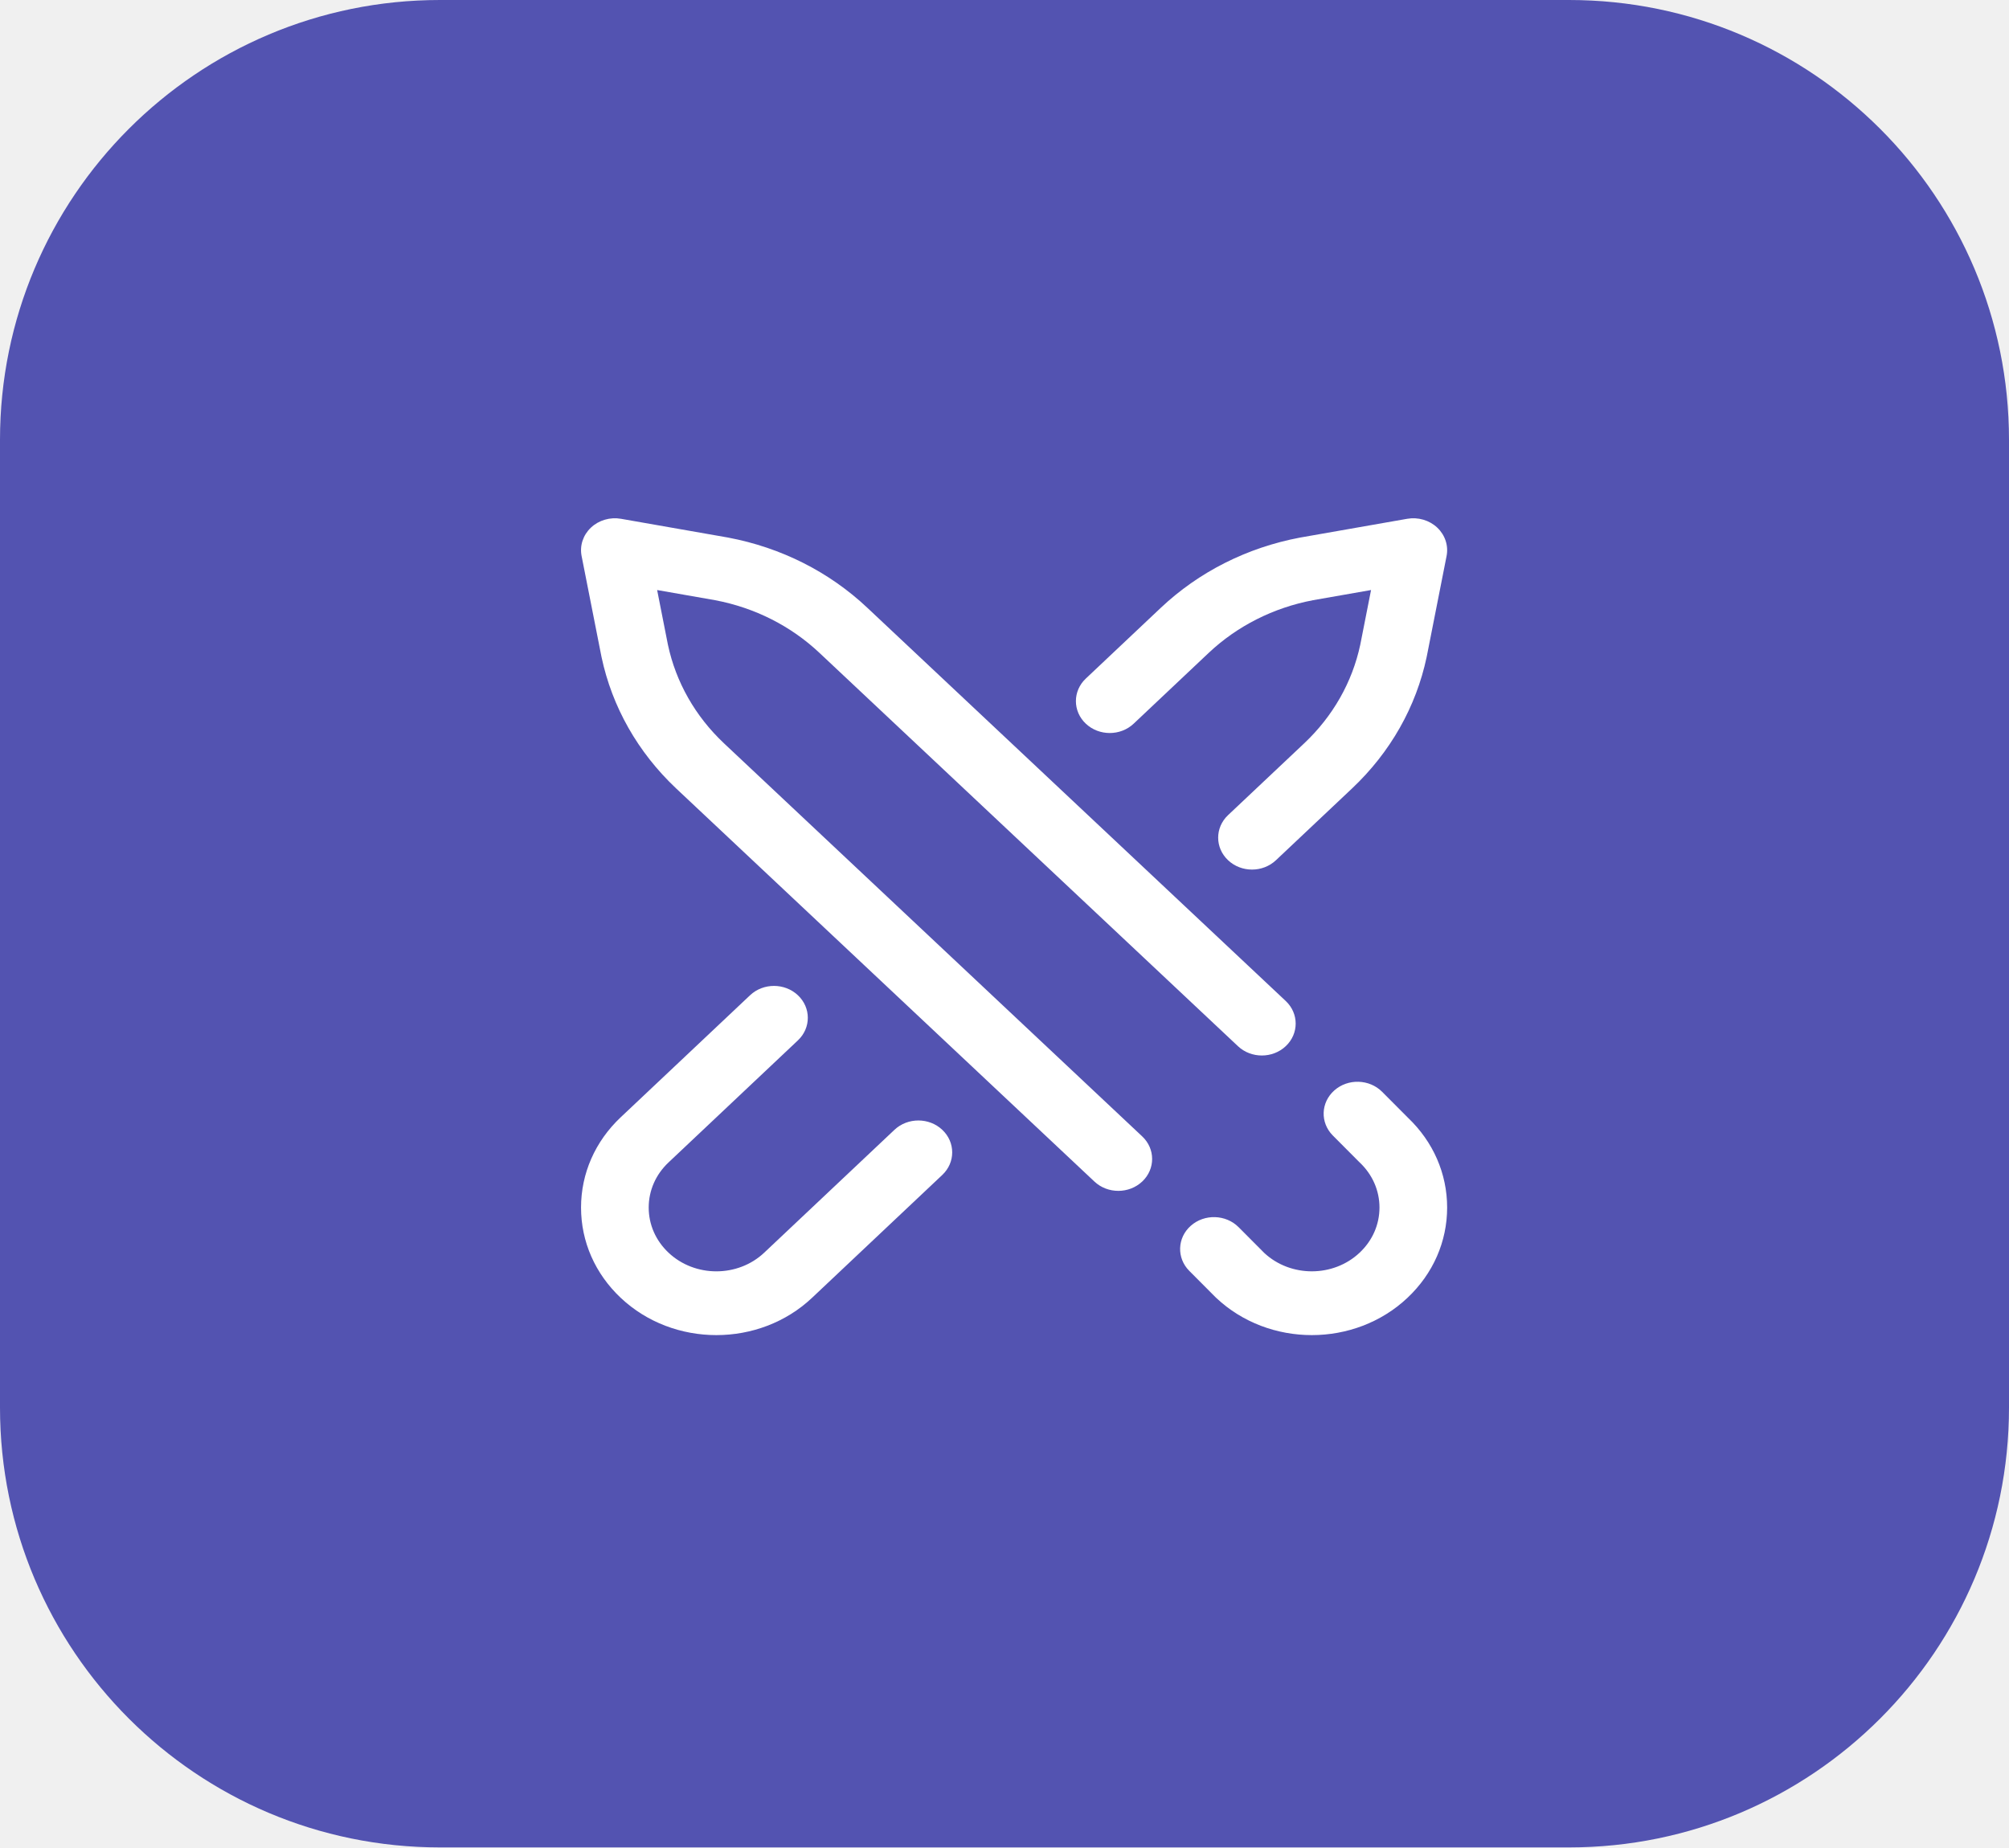
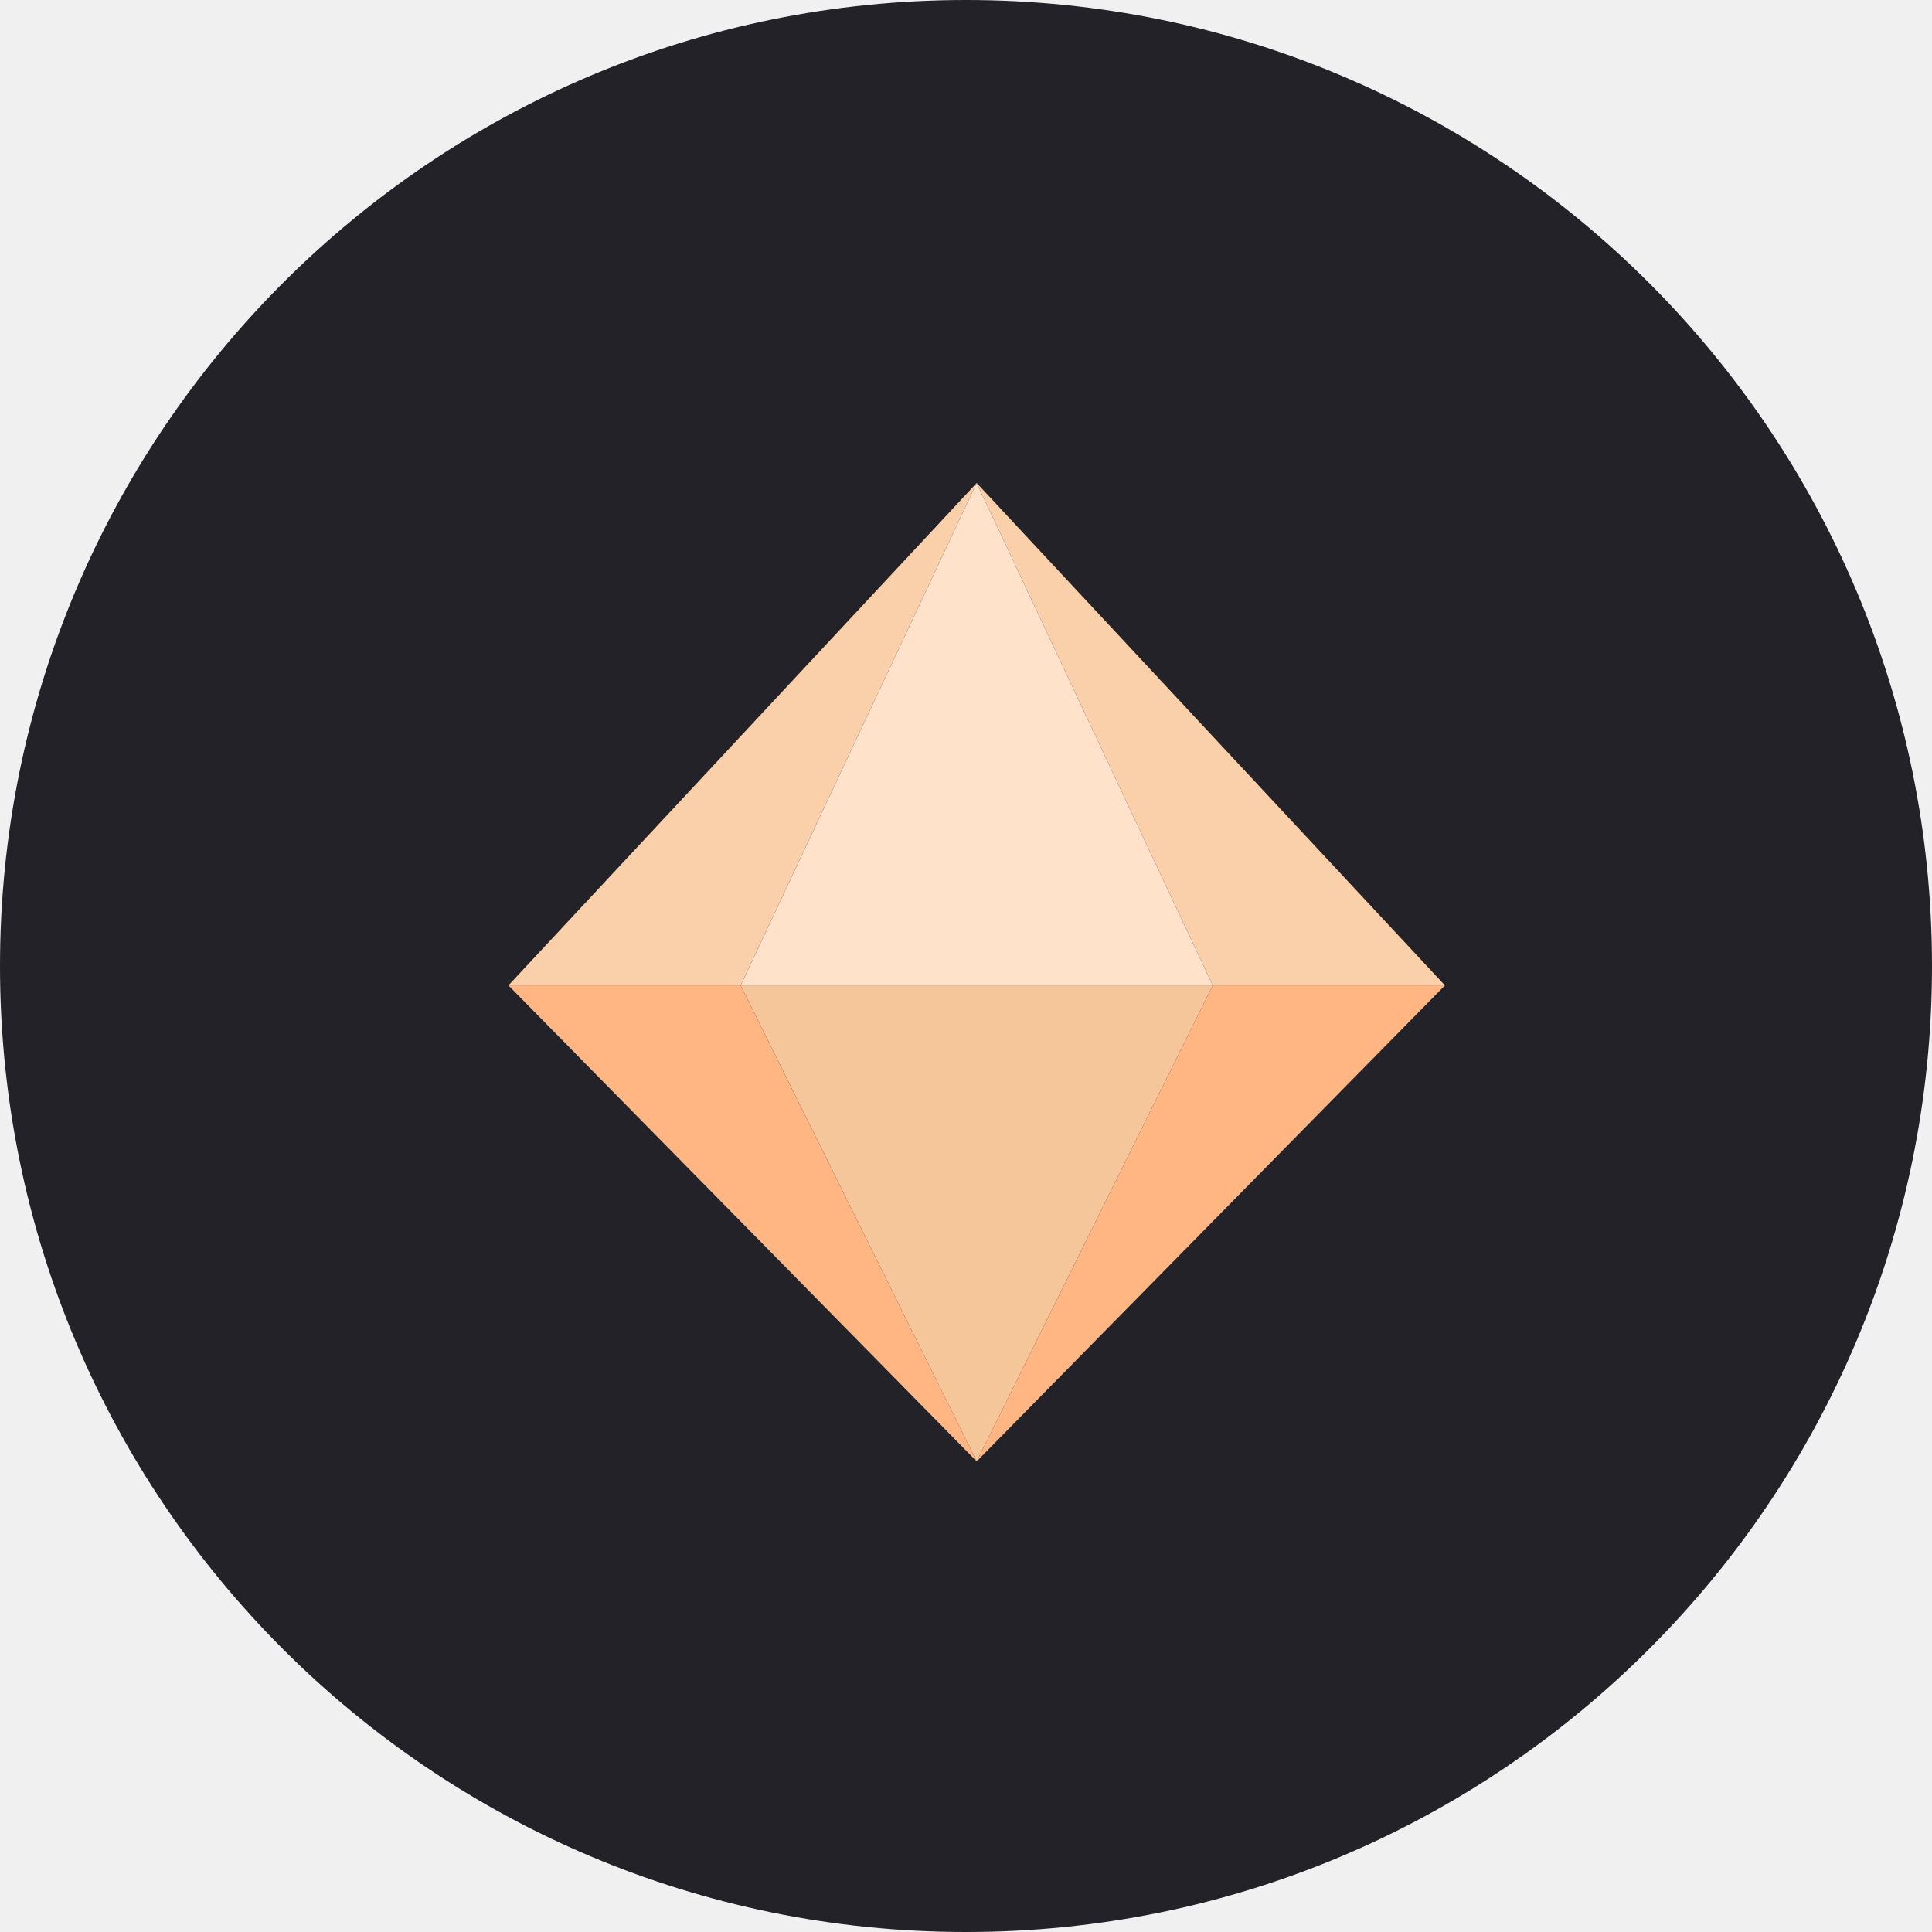
- <svg xmlns="http://www.w3.org/2000/svg" width="137" height="126" viewBox="0 0 137 126" fill="none">
-   <rect width="137" height="126" rx="30" fill="#5353B1" />
-   <path d="M76.261 81.221C75.672 81.221 75.082 81.01 74.632 80.586L46.105 53.771C43.499 51.313 41.741 48.215 41.02 44.81C41.017 44.8 41.016 44.791 41.014 44.781L39.661 37.921C39.522 37.216 39.761 36.492 40.298 35.985C40.836 35.478 41.604 35.253 42.351 35.384L49.624 36.659C49.635 36.661 49.645 36.663 49.655 36.665C53.265 37.346 56.55 39.003 59.153 41.459L87.678 68.271C88.58 69.12 88.583 70.497 87.683 71.349C86.784 72.2 85.323 72.202 84.421 71.354L55.893 44.539C53.937 42.694 51.473 41.449 48.765 40.935L44.812 40.242L45.547 43.97C46.091 46.525 47.411 48.849 49.365 50.691L77.889 77.504C78.792 78.352 78.794 79.73 77.895 80.581C77.444 81.007 76.853 81.221 76.261 81.221ZM55.377 88.514L64.258 80.135C65.159 79.285 65.159 77.907 64.258 77.058C63.357 76.208 61.896 76.208 60.995 77.058L52.114 85.437C50.315 87.134 47.388 87.134 45.589 85.437C44.717 84.615 44.237 83.522 44.237 82.359C44.237 81.197 44.717 80.104 45.589 79.282L54.412 70.957C55.313 70.107 55.313 68.729 54.412 67.88C53.511 67.03 52.05 67.03 51.149 67.88L42.326 76.204C40.583 77.848 39.623 80.034 39.623 82.359C39.623 84.684 40.583 86.87 42.326 88.514C44.125 90.211 46.488 91.059 48.851 91.059C51.214 91.059 53.578 90.211 55.377 88.514ZM87.01 58.671L92.206 53.769C94.809 51.313 96.567 48.215 97.288 44.81C97.291 44.8 97.293 44.791 97.294 44.781L98.647 37.921C98.785 37.216 98.547 36.492 98.01 35.985C97.472 35.478 96.704 35.253 95.957 35.384L88.683 36.66C88.673 36.661 88.663 36.663 88.653 36.665C85.043 37.346 81.758 39.003 79.154 41.459L74.045 46.28C73.144 47.13 73.144 48.508 74.045 49.357C74.946 50.207 76.407 50.207 77.308 49.357L82.417 44.536C84.371 42.694 86.835 41.449 89.543 40.935L93.496 40.242L92.761 43.971C92.216 46.525 90.896 48.849 88.943 50.692L83.746 55.594C82.845 56.444 82.846 57.822 83.747 58.671C84.197 59.096 84.788 59.308 85.378 59.308C85.969 59.308 86.559 59.096 87.01 58.671ZM95.982 88.514C97.725 86.87 98.685 84.684 98.685 82.359C98.685 80.046 97.735 77.871 96.01 76.23L94.253 74.466C93.381 73.59 91.921 73.547 90.992 74.37C90.063 75.192 90.017 76.569 90.889 77.445L92.669 79.233C92.685 79.249 92.702 79.266 92.719 79.282C93.591 80.104 94.071 81.197 94.071 82.359C94.071 83.522 93.591 84.615 92.719 85.436C90.928 87.126 88.018 87.133 86.217 85.458L84.465 83.698C83.592 82.822 82.132 82.779 81.204 83.602C80.275 84.424 80.229 85.802 81.101 86.678L82.881 88.465C82.897 88.481 82.914 88.498 82.931 88.514C84.73 90.211 87.093 91.059 89.457 91.059C91.82 91.059 94.183 90.211 95.982 88.514Z" fill="white" />
+ <svg xmlns="http://www.w3.org/2000/svg" width="76" height="76" viewBox="0 0 76 76" fill="none">
+   <circle cx="38" cy="38" r="38" fill="#222228" />
+   <path d="M29.135 38.763L38.42 19L47.706 38.763H29.135Z" fill="#FFE2C9" />
+   <path d="M38.42 19L20 38.763H29.134L38.42 19Z" fill="#FAD0AB" />
+   <path d="M47.706 38.763L38.42 57.487L29.135 38.763H47.706Z" fill="#F6C69B" />
+   <path d="M38.42 19L56.84 38.763H47.706L38.42 19Z" fill="#FAD0AB" />
+   <path d="M20 38.763L38.42 57.487L29.134 38.763H20Z" fill="#FFB682" />
+   <path d="M56.84 38.763L38.42 57.487L47.706 38.763H56.84Z" fill="#FFB682" />
</svg>
